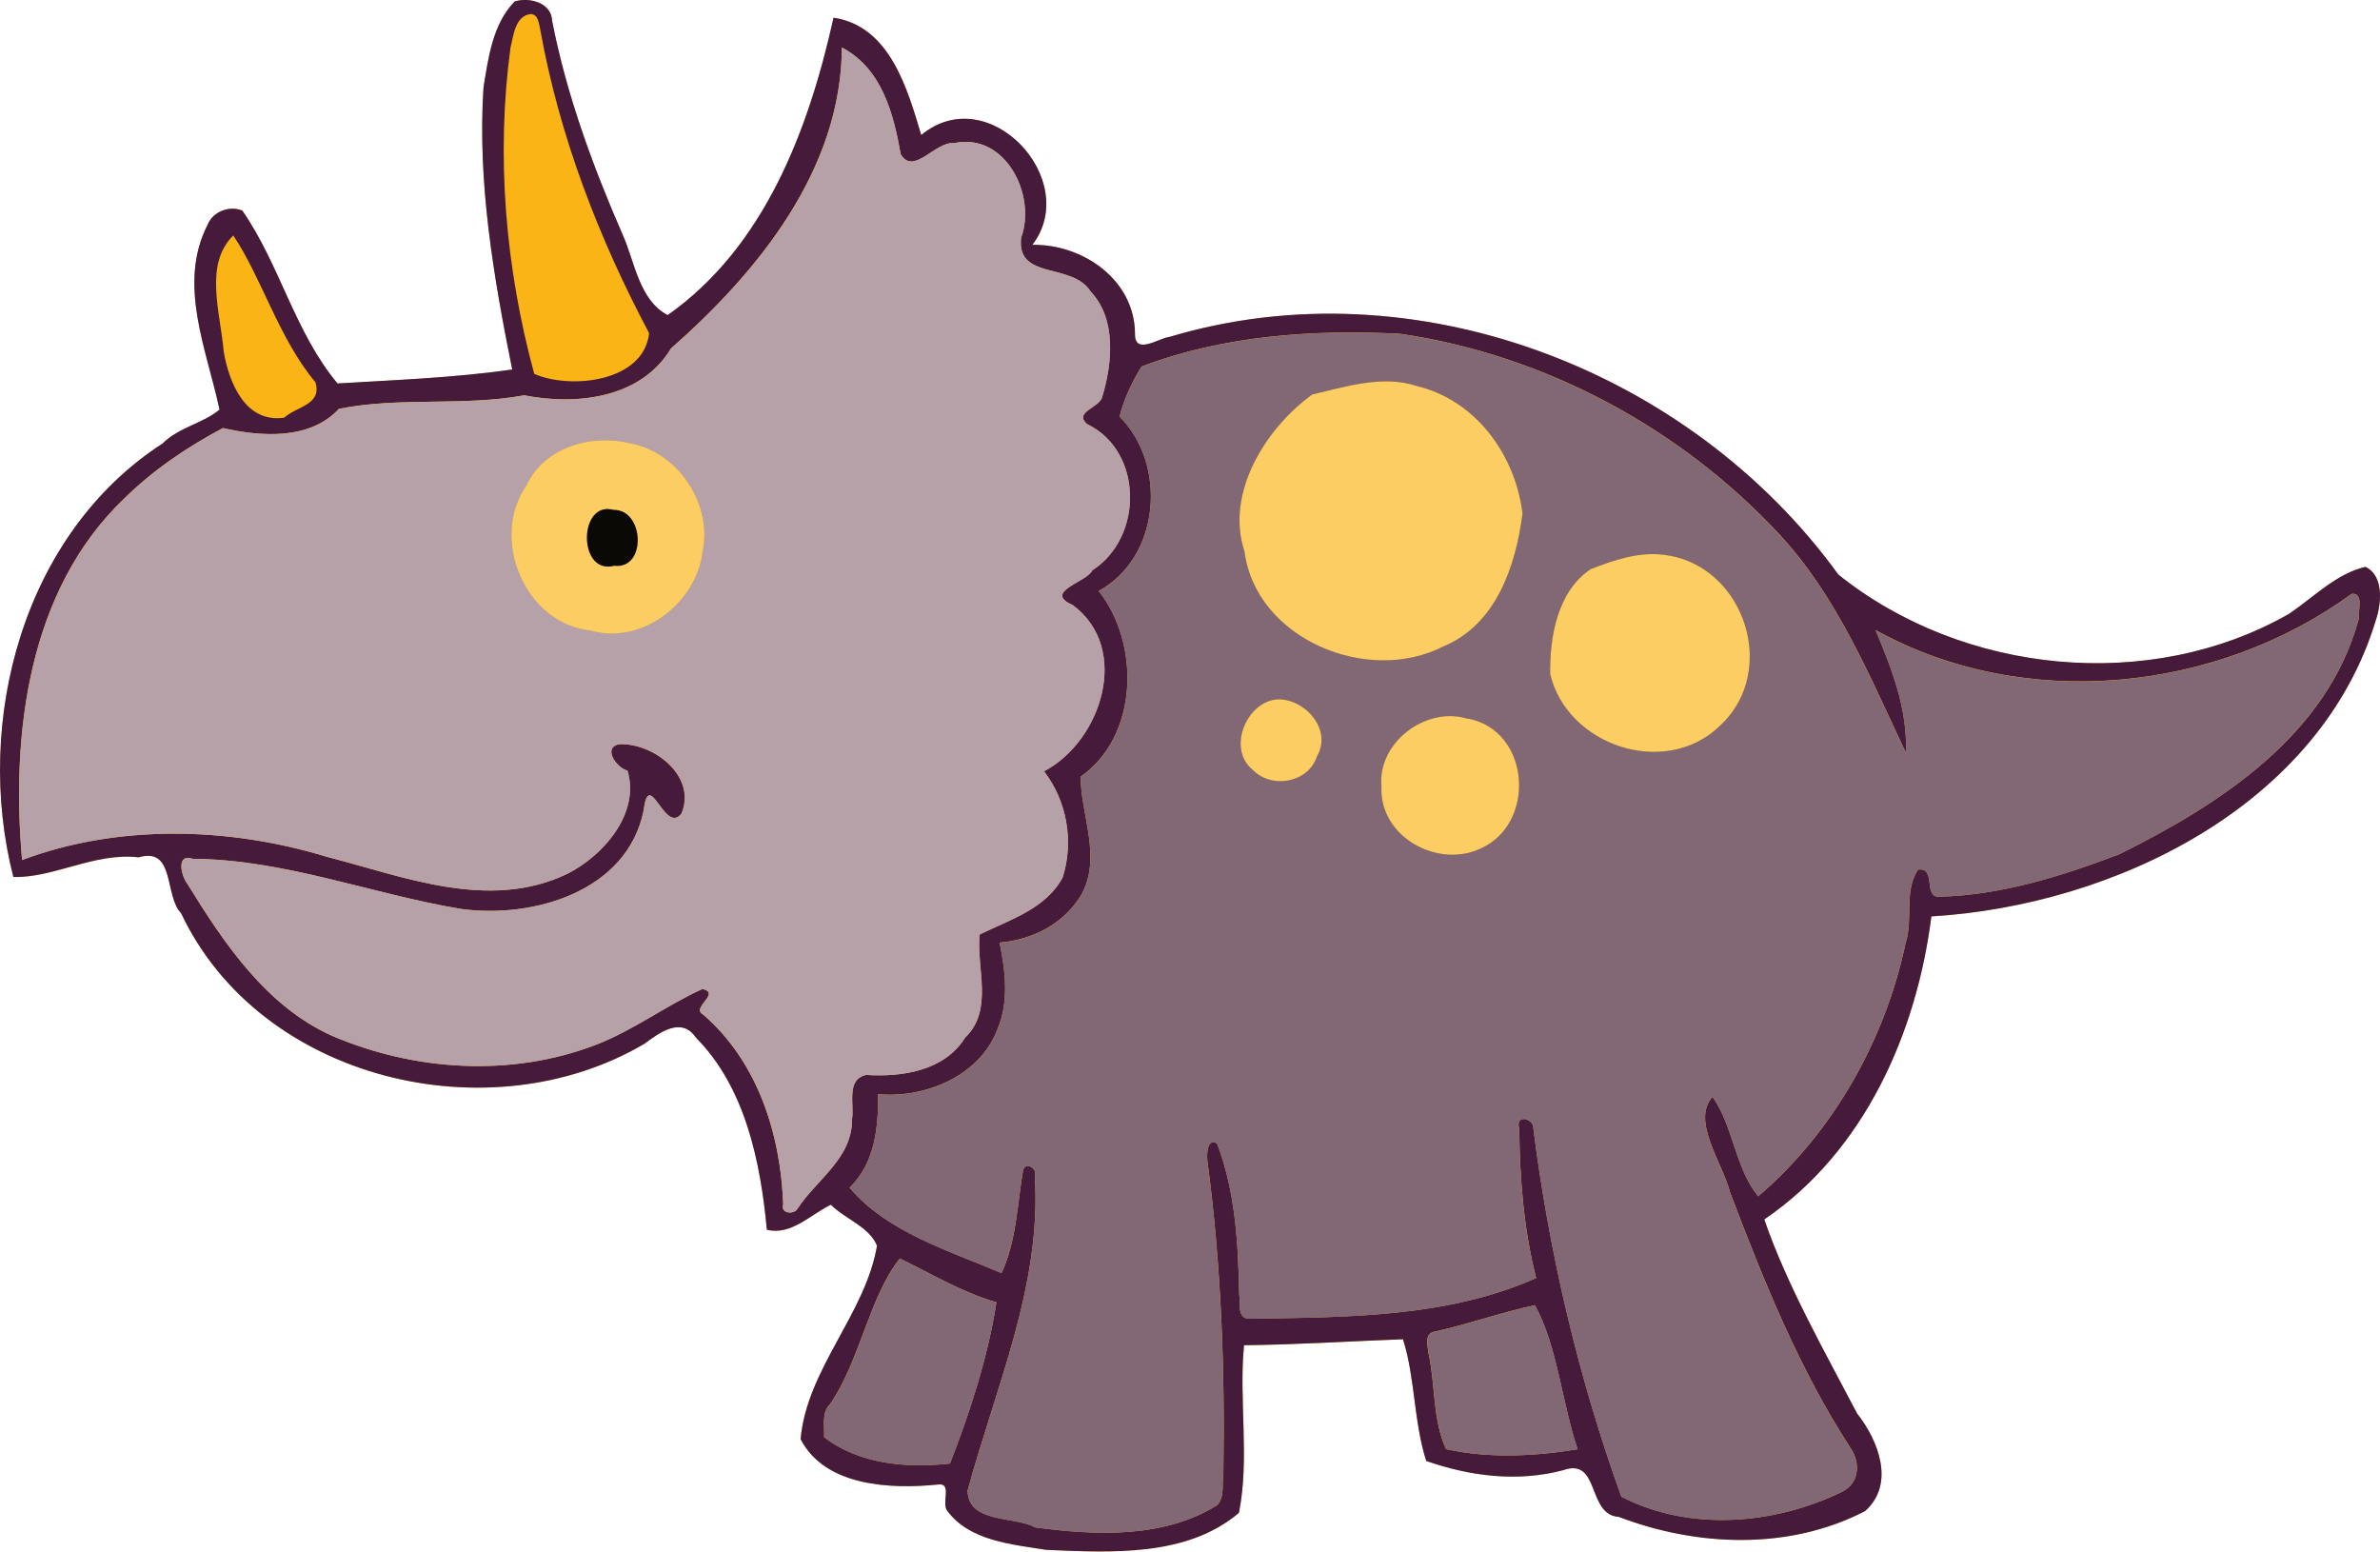
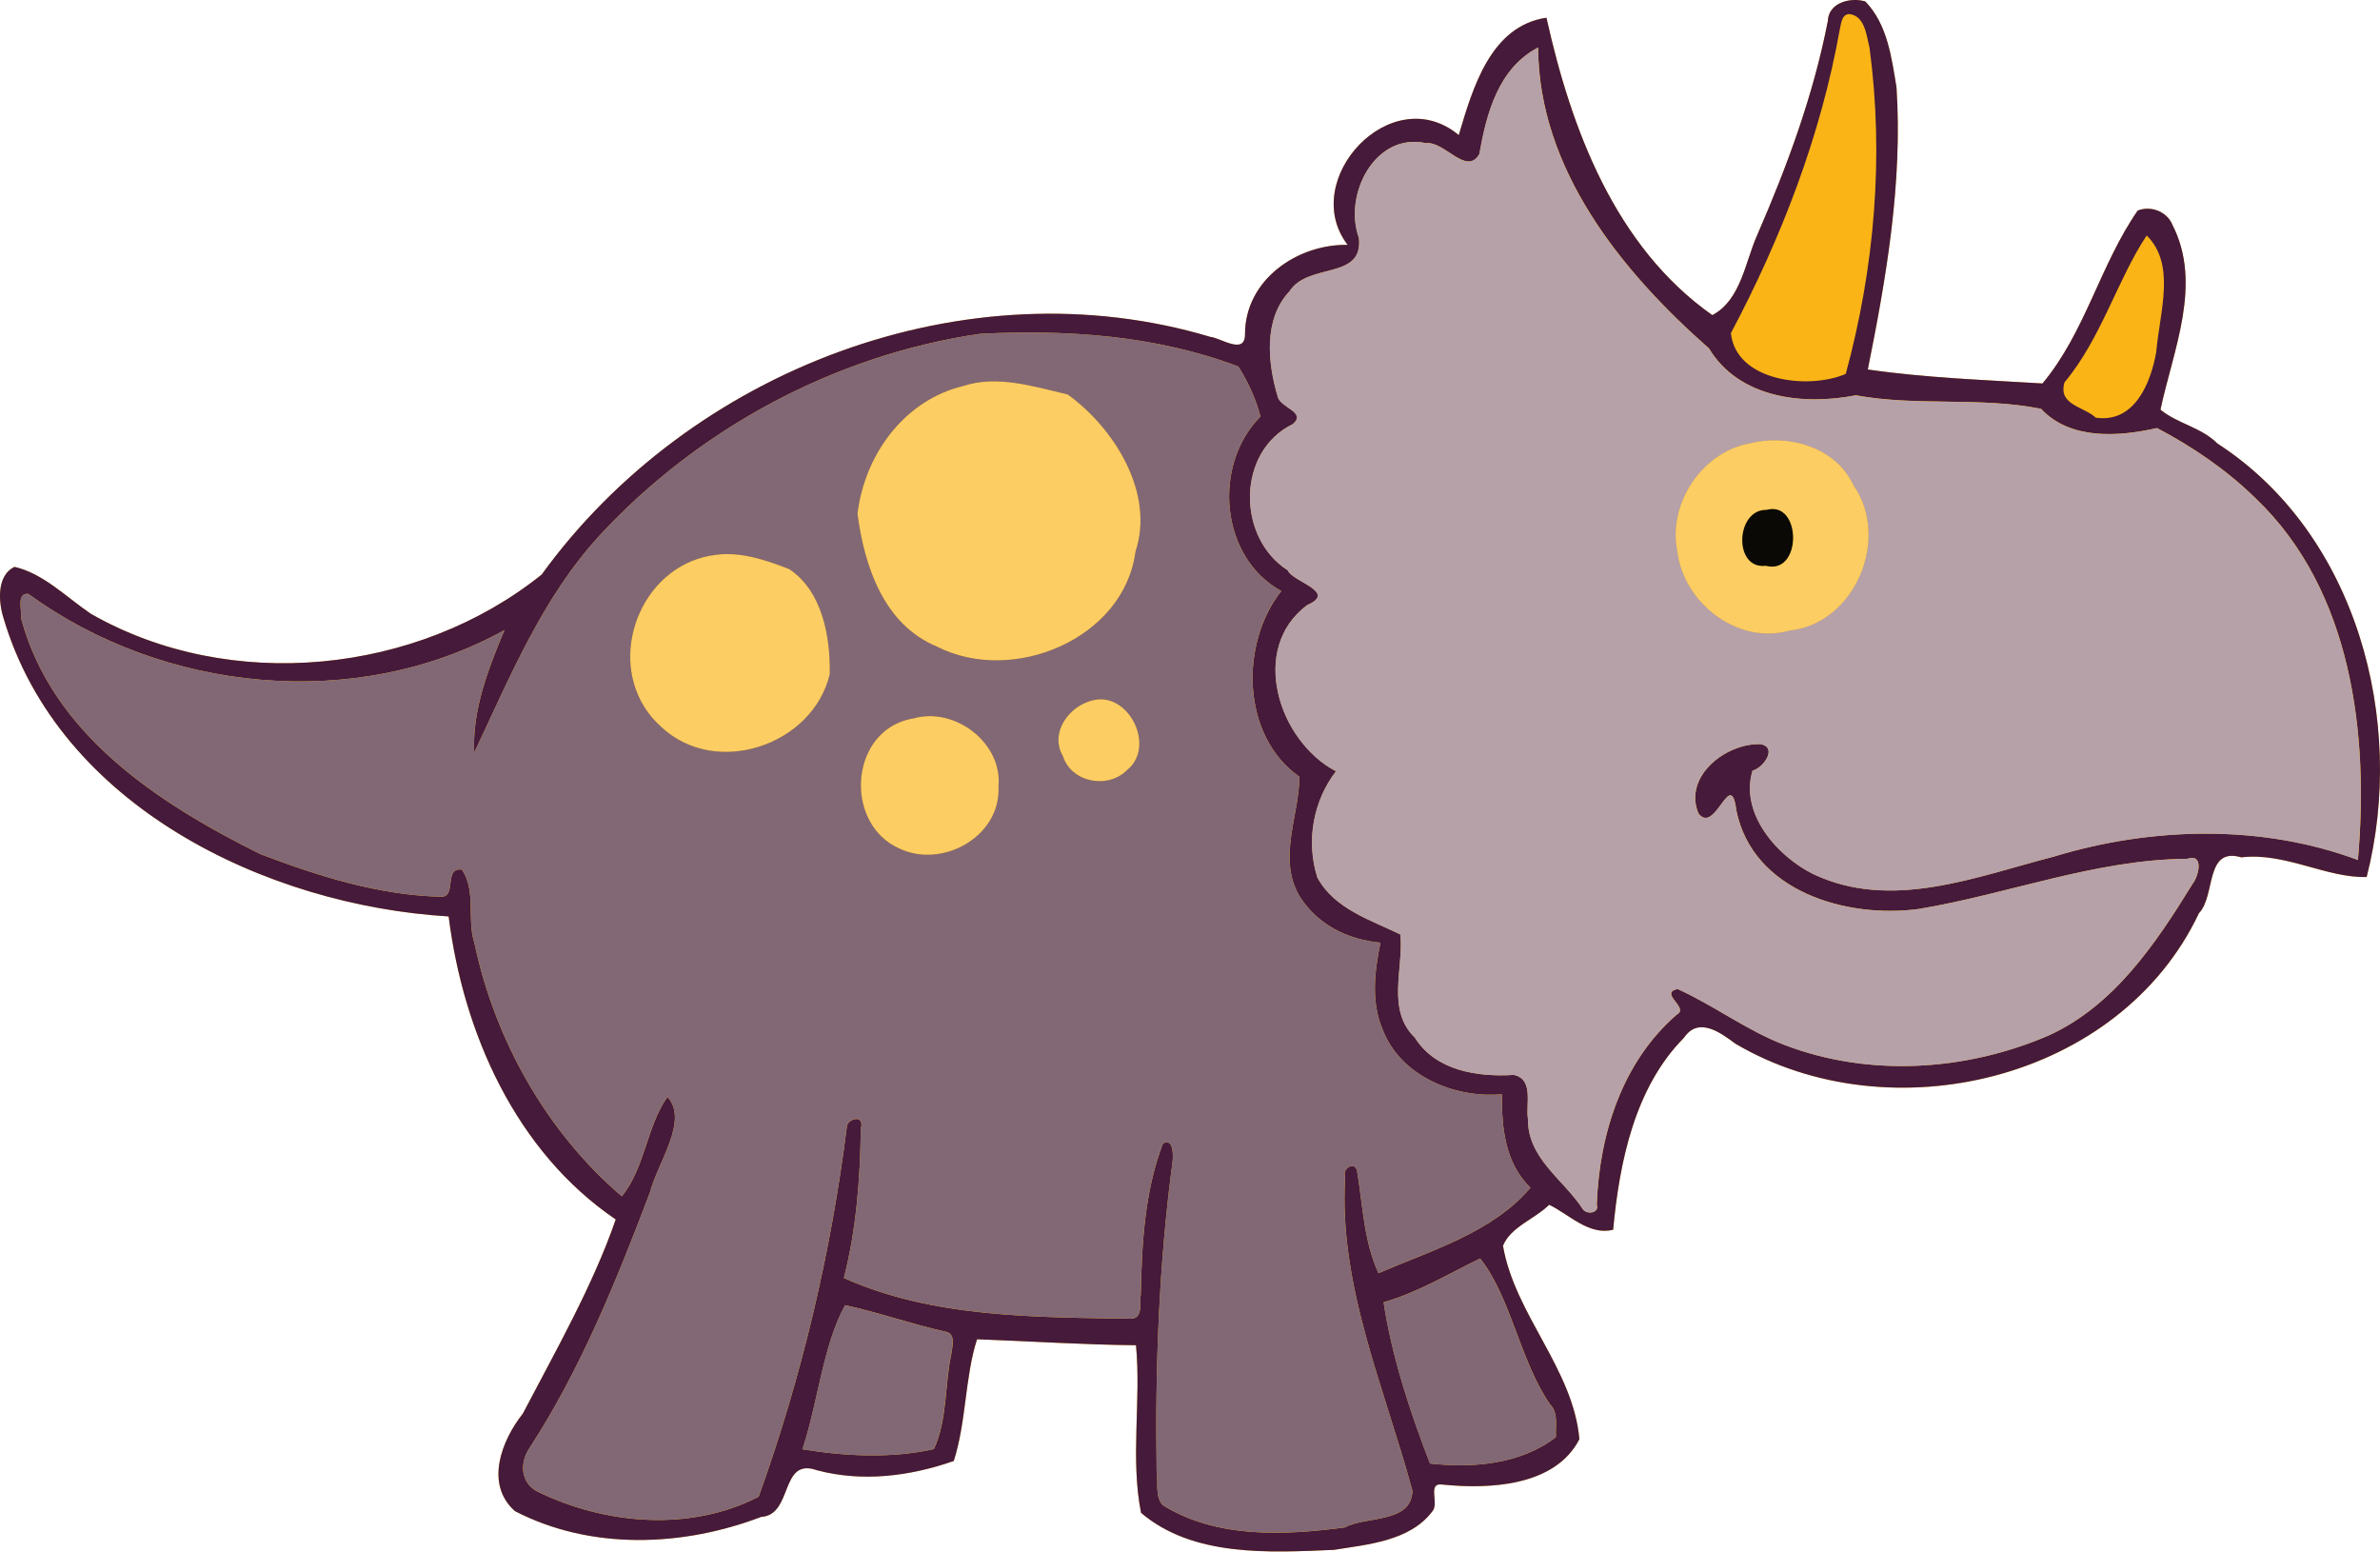
<svg xmlns="http://www.w3.org/2000/svg" version="1.1" width="140" height="91.248" viewBox="0,0,140,91.248">
-   <g transform="translate(-169.9998,-134.3755)">
+   <g transform="translate(-170,-134.3759)">
    <g data-paper-data="{&quot;isPaintingLayer&quot;:true}" fill-rule="nonzero" stroke="none" stroke-width="1" stroke-linecap="butt" stroke-linejoin="miter" stroke-miterlimit="10" stroke-dasharray="" stroke-dashoffset="0" style="mix-blend-mode: normal">
-       <path d="M200.944,134.378c0.743,0.021 1.505,0.405 1.535,1.228c0.849,4.36 2.389,8.534 4.158,12.598c0.71,1.588 0.957,3.821 2.639,4.708c5.718,-4.024 8.301,-10.943 9.757,-17.492c3.307,0.491 4.343,4.172 5.158,6.902c3.971,-3.292 9.452,2.652 6.538,6.457c2.97,-0.052 6.043,2.065 6.036,5.264c-0.005,1.242 1.442,0.201 2.034,0.15c14.398,-4.314 30.625,1.947 39.338,13.978c7.316,5.869 18.324,6.989 26.517,2.307c1.453,-0.983 2.794,-2.375 4.498,-2.761c1.046,0.504 0.943,2.053 0.644,2.999c-3.253,11.037 -15.436,16.915 -26.186,17.558c-0.864,6.848 -3.939,13.822 -9.829,17.822c1.338,3.874 3.517,7.699 5.464,11.419c1.249,1.579 2.253,4.142 0.469,5.733c-4.471,2.316 -9.868,2.104 -14.491,0.342c-1.888,-0.115 -1.085,-3.521 -3.27,-2.746c-2.679,0.713 -5.491,0.356 -8.055,-0.543c-0.739,-2.284 -0.655,-4.947 -1.37,-7.157c-3.094,0.113 -6.278,0.322 -9.35,0.351c-0.312,3.235 0.34,6.649 -0.298,9.857c-3.065,2.601 -7.511,2.34 -11.333,2.179c-2,-0.322 -4.481,-0.517 -5.797,-2.26c-0.431,-0.472 0.329,-1.71 -0.597,-1.581c-2.778,0.281 -6.631,0.102 -8.057,-2.669c0.363,-4.129 3.803,-7.339 4.494,-11.375c-0.438,-1.104 -1.874,-1.574 -2.717,-2.413c-1.179,0.566 -2.344,1.83 -3.763,1.468c-0.371,-3.979 -1.264,-8.362 -4.171,-11.296c-0.854,-1.258 -2.152,-0.292 -3.015,0.352c-9.103,5.377 -22.618,2.182 -27.27,-7.666c-1.004,-1.041 -0.337,-3.921 -2.5,-3.287c-2.557,-0.31 -5.018,1.229 -7.368,1.154c-2.347,-9.156 0.572,-20.188 8.784,-25.498c0.935,-0.945 2.373,-1.176 3.345,-1.989c-0.736,-3.492 -2.493,-7.378 -0.699,-10.879c0.315,-0.779 1.281,-1.139 2.04,-0.828c2.214,3.191 3.082,7.157 5.6,10.167c3.419,-0.208 6.886,-0.33 10.275,-0.822c-1.09,-5.415 -2.052,-11.006 -1.689,-16.582c0.289,-1.766 0.535,-3.72 1.835,-5.064c0.162,-0.049 0.339,-0.077 0.52,-0.084c0.049,-0.002 0.099,-0.002 0.148,-0zM203.374,160.698c-0.069,0.028 -0.137,0.057 -0.204,0.088c0.067,-0.031 0.135,-0.06 0.204,-0.088v-0zM241.962,220.98c0.019,-1.144 0.025,-2.288 0.019,-3.433c0.006,1.145 -0.001,2.289 -0.019,3.433z" fill="#fab415" />
-       <path d="M254.587,157.498c2.799,1.229 4.616,4.092 4.972,7.089c-0.398,3.075 -1.543,6.52 -4.661,7.81c-4.45,2.283 -11.029,-0.438 -11.693,-5.589c-1.145,-3.442 1.257,-7.264 3.988,-9.232c1.974,-0.465 4.155,-1.158 6.136,-0.501c0.439,0.104 0.858,0.247 1.258,0.422zM269.337,167.387c3.653,1.526 4.98,6.844 1.785,9.722c-3.208,3.043 -8.929,1.116 -9.932,-3.078c-0.039,-2.201 0.425,-4.869 2.375,-6.18c1.361,-0.533 2.852,-1.041 4.325,-0.844c0.515,0.061 0.998,0.192 1.447,0.379zM257.058,176.847c2.984,1.205 3.109,5.998 0.105,7.402c-2.55,1.271 -6.045,-0.656 -5.9,-3.603c-0.252,-2.568 2.552,-4.702 4.975,-4.023c0.294,0.046 0.567,0.123 0.82,0.225zM246.091,175.684c1.215,0.493 2.116,1.909 1.385,3.162c-0.501,1.563 -2.651,1.957 -3.773,0.821c-1.718,-1.378 -0.099,-4.625 2.002,-4.105c0.131,0.03 0.26,0.071 0.386,0.122zM208.118,160.769c2.25,0.972 3.716,3.608 3.216,6.031c-0.354,3.03 -3.56,5.53 -6.595,4.662c-3.86,-0.402 -5.96,-5.417 -3.764,-8.548c1.034,-2.26 3.873,-3.042 6.134,-2.454c0.35,0.065 0.688,0.17 1.009,0.309zM206.554,164.441c-0.141,-0.053 -0.297,-0.081 -0.468,-0.077c-2.072,-0.569 -2.11,3.856 0.046,3.287c1.74,0.211 1.784,-2.693 0.422,-3.209z" fill="#fccd63" />
-       <path d="M309.152,167.716c1.046,0.504 0.943,2.053 0.644,2.999c-3.253,11.036 -15.435,16.915 -26.186,17.558c-0.864,6.848 -3.939,13.822 -9.83,17.822c1.338,3.874 3.517,7.699 5.464,11.419c1.249,1.579 2.253,4.142 0.469,5.733c-4.471,2.316 -9.868,2.104 -14.491,0.342c-1.888,-0.115 -1.085,-3.521 -3.27,-2.746c-2.679,0.713 -5.491,0.356 -8.055,-0.543c-0.739,-2.284 -0.655,-4.947 -1.37,-7.158c-3.094,0.113 -6.278,0.322 -9.35,0.351c-0.312,3.235 0.34,6.648 -0.298,9.857c-3.065,2.601 -7.511,2.34 -11.333,2.179c-2,-0.322 -4.481,-0.517 -5.797,-2.26c-0.431,-0.472 0.329,-1.71 -0.597,-1.581c-2.778,0.281 -6.631,0.102 -8.057,-2.669c0.363,-4.129 3.803,-7.339 4.494,-11.375c-0.438,-1.104 -1.873,-1.575 -2.717,-2.413c-1.179,0.566 -2.344,1.83 -3.763,1.468c-0.371,-3.979 -1.264,-8.362 -4.171,-11.296c-0.854,-1.258 -2.152,-0.292 -3.016,0.351c-9.1,5.373 -22.616,2.179 -27.269,-7.669c-1.004,-1.04 -0.336,-3.92 -2.5,-3.287c-2.557,-0.31 -5.018,1.229 -7.368,1.154c-2.347,-9.156 0.572,-20.188 8.782,-25.496c0.935,-0.945 2.373,-1.176 3.345,-1.989c-0.736,-3.492 -2.493,-7.378 -0.698,-10.878c0.316,-0.779 1.282,-1.139 2.04,-0.829c2.214,3.191 3.082,7.157 5.6,10.167c3.419,-0.208 6.886,-0.33 10.275,-0.822c-1.09,-5.416 -2.051,-11.006 -1.689,-16.582c0.289,-1.766 0.535,-3.72 1.835,-5.064c0.862,-0.26 2.164,0.063 2.203,1.143c0.849,4.36 2.389,8.534 4.158,12.598c0.71,1.588 0.957,3.821 2.639,4.708c5.718,-4.024 8.301,-10.944 9.757,-17.492c3.307,0.491 4.343,4.172 5.158,6.902c3.971,-3.292 9.452,2.652 6.537,6.457c2.97,-0.052 6.043,2.065 6.037,5.264c-0.005,1.242 1.442,0.201 2.034,0.15c14.398,-4.314 30.626,1.947 39.34,13.978c7.316,5.869 18.324,6.989 26.517,2.307c1.453,-0.983 2.793,-2.375 4.498,-2.761M308.339,169.299c-7.955,5.794 -19.26,6.971 -28.01,2.133c0.939,2.253 1.896,4.657 1.78,7.208c-2.099,-4.428 -4.003,-9.104 -7.379,-12.775c-5.839,-6.307 -13.869,-10.625 -22.377,-11.86c-5.112,-0.262 -10.39,0.101 -15.196,1.925c-0.555,0.869 -1.075,1.993 -1.298,2.944c2.82,2.84 2.39,8.278 -1.229,10.26c2.453,3.101 2.346,8.533 -1.061,10.92c-0.015,2.209 1.302,4.793 -0.006,7.022c-1.064,1.684 -2.835,2.563 -4.765,2.738c0.348,1.683 0.567,3.513 -0.141,5.14c-1.06,2.728 -4.261,4.025 -7,3.776c0.008,1.983 -0.182,4.035 -1.681,5.496c2.209,2.624 5.852,3.701 8.938,5.027c0.87,-1.878 0.921,-3.983 1.256,-5.987c0.099,-0.632 0.901,-0.202 0.703,0.325c0.402,6.377 -2.327,12.434 -3.956,18.462c0.057,1.935 2.726,1.472 3.981,2.155c3.556,0.471 7.534,0.661 10.709,-1.312c0.462,-0.508 0.254,-1.29 0.356,-1.921c0.096,-6.101 -0.126,-12.219 -0.934,-18.268c-0.047,-0.364 -0.061,-1.431 0.562,-1.082c1.081,2.819 1.243,5.885 1.305,8.873c0.097,0.469 -0.163,1.366 0.537,1.436c5.703,-0.092 11.681,-0.05 16.929,-2.395c-0.73,-2.858 -0.96,-5.823 -0.994,-8.763c-0.249,-0.897 0.728,-0.611 0.811,-0.19c0.928,7.418 2.658,14.774 5.195,21.814c4.027,2.081 9.044,1.645 13.029,-0.31c0.975,-0.515 1.026,-1.676 0.484,-2.5c-3.051,-4.682 -5.134,-9.875 -7.11,-15.064c-0.465,-1.792 -2.307,-4.254 -1.038,-5.641c1.215,1.702 1.307,4.148 2.684,5.85c4.431,-3.78 7.48,-9.226 8.671,-14.898c0.464,-1.408 -0.12,-3.034 0.733,-4.318c1.11,-0.16 0.263,1.675 1.272,1.592c3.644,-0.09 7.199,-1.218 10.58,-2.501c5.941,-2.954 12.217,-7 14.068,-13.822c-0.042,-0.468 0.316,-1.542 -0.405,-1.491M219.519,137.164c-0.032,7.175 -4.911,13.184 -10.053,17.705c-1.764,2.93 -5.54,3.362 -8.631,2.754c-3.606,0.661 -7.319,0.077 -10.9,0.796c-1.72,1.851 -4.573,1.64 -6.824,1.13c-2.095,1.108 -4.093,2.459 -5.797,4.135c-5.686,5.416 -6.672,13.913 -6.018,21.272c5.623,-2.109 12.133,-1.957 17.903,-0.195c4.57,1.178 9.549,3.21 14.154,1.015c2.126,-1.063 4.314,-3.564 3.553,-6.082c-0.597,-0.124 -1.507,-1.334 -0.49,-1.549c2.013,-0.089 4.578,1.866 3.674,4.071c-0.988,1.299 -1.907,-2.772 -2.231,-0.181c-0.958,4.767 -6.488,6.384 -10.75,5.798c-5.277,-0.882 -10.368,-2.907 -15.777,-2.948c-1.01,-0.337 -0.663,1.038 -0.309,1.477c2.149,3.491 4.622,7.179 8.488,8.926c4.861,2.086 10.54,2.45 15.518,0.544c2.22,-0.85 4.131,-2.312 6.289,-3.291c1.123,0.253 -0.71,1.102 0.038,1.502c3.216,2.779 4.562,7.038 4.712,11.174c-0.18,0.533 0.628,0.611 0.833,0.259c1.131,-1.739 3.239,-2.965 3.215,-5.283c0.143,-0.867 -0.364,-2.338 0.831,-2.597c2.126,0.134 4.604,-0.237 5.828,-2.201c1.687,-1.622 0.641,-4.09 0.848,-6.058c1.751,-0.861 3.871,-1.491 4.88,-3.347c0.682,-2.135 0.247,-4.513 -1.093,-6.252c3.378,-1.772 5.134,-7.219 1.69,-9.777c-1.795,-0.783 0.851,-1.346 1.153,-2.047c3.007,-1.925 3.001,-7.002 -0.309,-8.596c-0.826,-0.714 0.748,-0.958 0.893,-1.612c0.592,-1.98 0.845,-4.563 -0.686,-6.188c-1.097,-1.73 -4.364,-0.646 -4.09,-3.149c0.925,-2.521 -0.934,-6.225 -3.942,-5.576c-1.107,-0.121 -2.384,1.944 -3.14,0.648c-0.426,-2.403 -1.113,-5.041 -3.46,-6.273M201.222,135.2c-0.93,0.112 -1.008,1.255 -1.192,1.969c-0.864,6.405 -0.297,12.972 1.396,19.196c2.133,0.934 6.45,0.479 6.757,-2.395c-2.964,-5.586 -5.282,-11.59 -6.402,-17.844c-0.087,-0.336 -0.092,-0.897 -0.559,-0.925M183.722,148.225c-1.727,1.713 -0.77,4.457 -0.56,6.847c0.319,1.828 1.278,4.2 3.556,3.869c0.708,-0.663 2.246,-0.741 1.836,-2.087c-2.14,-2.539 -3.153,-6.136 -4.832,-8.629M260.284,211.139c-1.977,0.425 -3.896,1.111 -5.871,1.551c-0.666,0.101 -0.43,0.85 -0.38,1.296c0.406,1.859 0.224,3.863 1.029,5.618c2.511,0.558 5.205,0.424 7.736,0.008c-0.904,-2.677 -1.211,-6.145 -2.513,-8.473M222.932,208.392c-1.81,2.265 -2.348,6.036 -4.115,8.581c-0.506,0.494 -0.301,1.29 -0.345,1.923c2.09,1.618 4.919,1.832 7.409,1.555c1.165,-2.995 2.251,-6.319 2.73,-9.486c-1.954,-0.549 -3.813,-1.667 -5.679,-2.574z" fill="#451a3b" />
-       <path d="M308.561,169.333c0.415,0.178 0.146,1.052 0.182,1.461c-1.851,6.822 -8.128,10.868 -14.068,13.822c-3.381,1.283 -6.936,2.41 -10.58,2.501c-1.009,0.084 -0.162,-1.752 -1.272,-1.592c-0.853,1.284 -0.269,2.91 -0.733,4.318c-1.19,5.672 -4.24,11.117 -8.67,14.898c-1.377,-1.702 -1.469,-4.149 -2.684,-5.85c-1.268,1.387 0.573,3.849 1.038,5.641c1.976,5.189 4.059,10.382 7.11,15.064c0.542,0.823 0.492,1.985 -0.484,2.5c-3.985,1.954 -9.002,2.391 -13.029,0.31c-2.536,-7.04 -4.267,-14.396 -5.195,-21.814c-0.083,-0.421 -1.059,-0.707 -0.811,0.19c0.034,2.939 0.264,5.904 0.994,8.763c-5.248,2.345 -11.226,2.303 -16.929,2.395c-0.7,-0.071 -0.44,-0.967 -0.537,-1.436c-0.062,-2.988 -0.224,-6.054 -1.305,-8.873c-0.623,-0.349 -0.608,0.719 -0.561,1.082c0.808,6.049 1.03,12.167 0.934,18.268c-0.102,0.631 0.106,1.412 -0.356,1.921c-3.176,1.973 -7.153,1.783 -10.709,1.312c-1.254,-0.683 -3.924,-0.221 -3.981,-2.156c1.63,-6.027 4.358,-12.083 3.956,-18.46c0.198,-0.526 -0.605,-0.957 -0.703,-0.325c-0.336,2.004 -0.386,4.109 -1.256,5.987c-3.086,-1.326 -6.729,-2.403 -8.938,-5.027c1.499,-1.461 1.689,-3.513 1.681,-5.496c2.739,0.249 5.94,-1.047 7,-3.776c0.708,-1.627 0.49,-3.457 0.141,-5.14c1.93,-0.175 3.701,-1.054 4.765,-2.738c1.308,-2.229 -0.009,-4.813 0.006,-7.022c3.407,-2.387 3.514,-7.819 1.061,-10.92c3.619,-1.982 4.049,-7.421 1.229,-10.26c0.223,-0.951 0.743,-2.075 1.298,-2.944c4.806,-1.825 10.084,-2.187 15.196,-1.925c8.509,1.236 16.538,5.554 22.377,11.861c3.377,3.671 5.28,8.347 7.379,12.775c0.116,-2.551 -0.842,-4.955 -1.78,-7.208c8.749,4.838 20.054,3.662 28.01,-2.133c0.09,-0.006 0.164,0.005 0.223,0.03zM254.587,157.498c-0.4,-0.176 -0.82,-0.318 -1.258,-0.422c-1.98,-0.657 -4.162,0.036 -6.136,0.501c-2.731,1.968 -5.133,5.79 -3.988,9.232c0.665,5.15 7.244,7.872 11.693,5.589c3.118,-1.29 4.263,-4.735 4.661,-7.81c-0.356,-2.997 -2.173,-5.86 -4.972,-7.089zM269.337,167.387c-0.449,-0.187 -0.932,-0.317 -1.447,-0.379c-1.473,-0.197 -2.963,0.311 -4.325,0.844c-1.95,1.31 -2.415,3.979 -2.375,6.18c1.003,4.193 6.725,6.121 9.932,3.078c3.195,-2.878 1.868,-8.196 -1.785,-9.722zM257.058,176.847c-0.253,-0.102 -0.526,-0.178 -0.82,-0.225c-2.422,-0.679 -5.227,1.455 -4.975,4.023c-0.146,2.947 3.35,4.874 5.9,3.603c3.004,-1.403 2.879,-6.197 -0.105,-7.402zM246.091,175.684c-0.126,-0.051 -0.255,-0.092 -0.386,-0.122c-2.1,-0.521 -3.719,2.726 -2.002,4.105c1.121,1.136 3.272,0.742 3.773,-0.821c0.731,-1.253 -0.17,-2.669 -1.385,-3.162zM260.293,211.142c1.302,2.328 1.61,5.795 2.513,8.473c-2.531,0.416 -5.225,0.551 -7.736,-0.008c-0.805,-1.755 -0.623,-3.759 -1.029,-5.618c-0.049,-0.447 -0.285,-1.195 0.381,-1.296c1.975,-0.44 3.894,-1.126 5.871,-1.551zM222.937,208.396c1.865,0.907 3.726,2.024 5.679,2.574c-0.48,3.167 -1.565,6.491 -2.73,9.486c-2.49,0.277 -5.319,0.062 -7.409,-1.556c0.043,-0.633 -0.162,-1.429 0.345,-1.923c1.767,-2.545 2.305,-6.316 4.115,-8.581z" fill="#826875" />
-       <path d="M219.526,137.169c2.347,1.232 3.034,3.87 3.46,6.273c0.756,1.296 2.033,-0.769 3.14,-0.648c3.008,-0.649 4.868,3.055 3.942,5.576c-0.274,2.503 2.993,1.419 4.09,3.149c1.531,1.625 1.278,4.207 0.686,6.188c-0.145,0.654 -1.719,0.897 -0.893,1.612c3.31,1.594 3.316,6.671 0.309,8.596c-0.301,0.701 -2.948,1.264 -1.153,2.047c3.444,2.558 1.689,8.005 -1.69,9.777c1.34,1.74 1.775,4.117 1.093,6.252c-1.009,1.856 -3.129,2.486 -4.88,3.347c-0.207,1.969 0.839,4.436 -0.848,6.058c-1.223,1.964 -3.702,2.335 -5.828,2.201c-1.195,0.26 -0.688,1.73 -0.831,2.597c0.024,2.318 -2.084,3.545 -3.215,5.283c-0.205,0.353 -1.012,0.274 -0.833,-0.259c-0.15,-4.136 -1.496,-8.396 -4.712,-11.174c-0.748,-0.4 1.085,-1.248 -0.038,-1.502c-2.158,0.98 -4.068,2.441 -6.289,3.291c-4.979,1.905 -10.657,1.542 -15.518,-0.544c-3.866,-1.747 -6.339,-5.435 -8.488,-8.926c-0.354,-0.439 -0.701,-1.814 0.309,-1.477c5.408,0.041 10.5,2.066 15.777,2.948c4.261,0.586 9.792,-1.032 10.75,-5.798c0.325,-2.591 1.243,1.48 2.231,0.181c0.904,-2.205 -1.661,-4.16 -3.674,-4.071c-1.016,0.214 -0.107,1.425 0.49,1.549c0.761,2.518 -1.427,5.019 -3.553,6.082c-4.605,2.195 -9.584,0.163 -14.154,-1.015c-5.771,-1.76 -12.281,-1.912 -17.903,0.197c-0.654,-7.359 0.332,-15.855 6.018,-21.27c1.704,-1.676 3.702,-3.026 5.797,-4.135c2.252,0.509 5.104,0.72 6.824,-1.13c3.581,-0.719 7.294,-0.135 10.9,-0.796c3.091,0.608 6.866,0.176 8.631,-2.754c5.141,-4.521 10.021,-10.53 10.053,-17.705M207.109,160.461c-2.261,-0.588 -5.1,0.193 -6.134,2.454c-2.196,3.13 -0.096,8.146 3.764,8.548c3.034,0.868 6.241,-1.632 6.595,-4.662c0.572,-2.768 -1.425,-5.817 -4.225,-6.34z" fill="#b6a1a9" />
-       <path d="M206.087,164.364c1.822,-0.041 1.966,3.52 0.046,3.286c-2.156,0.569 -2.118,-3.856 -0.046,-3.286z" fill="#0b0906" />
+       <path d="M279.056,134.379c0.05,-0.001 0.099,-0.001 0.148,0c0.181,0.007 0.358,0.035 0.52,0.084c1.3,1.343 1.546,3.297 1.835,5.064c0.363,5.576 -0.598,11.166 -1.689,16.582c3.388,0.492 6.856,0.613 10.275,0.822c2.518,-3.011 3.386,-6.976 5.6,-10.167c0.758,-0.31 1.724,0.05 2.04,0.828c1.795,3.5 0.038,7.387 -0.699,10.879c0.972,0.813 2.41,1.043 3.345,1.989c8.212,5.309 11.132,16.342 8.784,25.498c-2.35,0.076 -4.81,-1.464 -7.368,-1.154c-2.163,-0.634 -1.496,2.246 -2.5,3.287c-4.652,9.848 -18.167,13.043 -27.27,7.666c-0.864,-0.643 -2.161,-1.61 -3.015,-0.352c-2.907,2.934 -3.8,7.317 -4.171,11.296c-1.419,0.362 -2.584,-0.902 -3.763,-1.468c-0.844,0.839 -2.279,1.309 -2.717,2.413c0.691,4.036 4.131,7.246 4.494,11.375c-1.426,2.771 -5.279,2.95 -8.057,2.669c-0.926,-0.13 -0.166,1.109 -0.597,1.581c-1.316,1.743 -3.797,1.939 -5.797,2.26c-3.823,0.161 -8.268,0.422 -11.333,-2.179c-0.638,-3.209 0.013,-6.622 -0.298,-9.857c-3.072,-0.029 -6.256,-0.238 -9.35,-0.351c-0.715,2.211 -0.631,4.874 -1.37,7.157c-2.564,0.899 -5.377,1.256 -8.055,0.543c-2.186,-0.774 -1.382,2.631 -3.27,2.746c-4.623,1.762 -10.02,1.974 -14.491,-0.342c-1.784,-1.591 -0.781,-4.154 0.469,-5.733c1.947,-3.721 4.126,-7.545 5.464,-11.419c-5.891,-4 -8.966,-10.973 -9.829,-17.822c-10.75,-0.642 -22.933,-6.521 -26.186,-17.558c-0.299,-0.946 -0.402,-2.495 0.644,-2.999c1.704,0.386 3.045,1.778 4.498,2.761c8.193,4.682 19.201,3.562 26.517,-2.307c8.713,-12.032 24.941,-18.292 39.338,-13.978c0.592,0.051 2.039,1.092 2.034,-0.15c-0.007,-3.199 3.066,-5.316 6.036,-5.264c-2.914,-3.805 2.567,-9.749 6.538,-6.457c0.815,-2.729 1.851,-6.411 5.158,-6.902c1.456,6.549 4.039,13.468 9.757,17.492c1.682,-0.887 1.929,-3.12 2.639,-4.708c1.769,-4.064 3.309,-8.238 4.158,-12.598c0.03,-0.823 0.792,-1.206 1.535,-1.228zM276.626,160.699v0c0.069,0.028 0.137,0.057 0.204,0.088c-0.067,-0.031 -0.135,-0.06 -0.204,-0.088zM238.019,217.547c-0.006,1.145 0,2.289 0.019,3.433c-0.018,-1.144 -0.025,-2.288 -0.019,-3.433z" data-paper-data="{&quot;index&quot;:null}" fill="#fab415" />
+       <path d="M225.413,157.499c0.4,-0.176 0.82,-0.318 1.258,-0.422c1.98,-0.657 4.162,0.036 6.136,0.501c2.731,1.968 5.133,5.79 3.988,9.232c-0.665,5.15 -7.244,7.872 -11.693,5.589c-3.118,-1.29 -4.263,-4.735 -4.661,-7.81c0.356,-2.997 2.173,-5.86 4.972,-7.089zM210.662,167.388c0.449,-0.187 0.932,-0.317 1.447,-0.379c1.473,-0.197 2.963,0.311 4.325,0.844c1.95,1.31 2.415,3.979 2.375,6.18c-1.003,4.193 -6.725,6.121 -9.932,3.078c-3.195,-2.878 -1.868,-8.196 1.785,-9.722zM222.941,176.848c0.253,-0.102 0.526,-0.178 0.82,-0.225c2.422,-0.679 5.227,1.455 4.975,4.023c0.146,2.947 -3.35,4.874 -5.9,3.603c-3.004,-1.403 -2.879,-6.197 0.105,-7.402zM233.909,175.684c0.126,-0.051 0.255,-0.092 0.386,-0.122c2.1,-0.52 3.719,2.726 2.002,4.105c-1.121,1.136 -3.272,0.742 -3.773,-0.821c-0.731,-1.253 0.17,-2.669 1.385,-3.162zM271.882,160.77c0.321,-0.139 0.659,-0.244 1.009,-0.309c2.261,-0.588 5.1,0.193 6.134,2.454c2.196,3.13 0.096,8.146 -3.764,8.548c-3.034,0.868 -6.241,-1.632 -6.595,-4.662c-0.5,-2.422 0.965,-5.059 3.216,-6.031zM273.446,164.442c-1.363,0.516 -1.318,3.42 0.422,3.209c2.156,0.569 2.119,-3.856 0.046,-3.287c-0.171,-0.004 -0.327,0.024 -0.468,0.077z" data-paper-data="{&quot;index&quot;:null}" fill="#fccd63" />
+       <path d="M170.847,167.715c1.704,0.386 3.045,1.778 4.498,2.761c8.192,4.682 19.201,3.562 26.517,-2.307c8.714,-12.031 24.942,-18.293 39.34,-13.978c0.592,0.051 2.039,1.092 2.034,-0.15c-0.007,-3.199 3.067,-5.316 6.037,-5.264c-2.914,-3.805 2.567,-9.749 6.537,-6.457c0.815,-2.729 1.851,-6.411 5.158,-6.902c1.456,6.549 4.039,13.468 9.757,17.492c1.682,-0.887 1.929,-3.12 2.639,-4.708c1.769,-4.064 3.309,-8.238 4.158,-12.598c0.039,-1.08 1.341,-1.404 2.203,-1.143c1.3,1.343 1.546,3.297 1.835,5.064c0.363,5.575 -0.598,11.166 -1.689,16.582c3.388,0.492 6.855,0.613 10.275,0.822c2.518,-3.011 3.387,-6.976 5.6,-10.167c0.758,-0.31 1.724,0.05 2.04,0.829c1.795,3.5 0.038,7.386 -0.698,10.878c0.972,0.813 2.41,1.043 3.345,1.989c8.211,5.308 11.129,16.34 8.782,25.496c-2.35,0.075 -4.81,-1.464 -7.368,-1.154c-2.163,-0.634 -1.496,2.247 -2.5,3.287c-4.653,9.849 -18.169,13.042 -27.269,7.669c-0.863,-0.643 -2.161,-1.609 -3.016,-0.351c-2.907,2.934 -3.8,7.317 -4.171,11.296c-1.419,0.362 -2.584,-0.902 -3.763,-1.468c-0.844,0.839 -2.279,1.309 -2.717,2.413c0.691,4.036 4.131,7.246 4.494,11.375c-1.426,2.771 -5.279,2.95 -8.057,2.669c-0.926,-0.13 -0.166,1.109 -0.597,1.581c-1.316,1.743 -3.797,1.939 -5.797,2.26c-3.823,0.161 -8.268,0.422 -11.333,-2.179c-0.638,-3.209 0.013,-6.622 -0.298,-9.857c-3.072,-0.029 -6.256,-0.238 -9.35,-0.351c-0.715,2.211 -0.631,4.874 -1.37,7.158c-2.564,0.899 -5.377,1.256 -8.055,0.543c-2.186,-0.774 -1.382,2.631 -3.27,2.746c-4.623,1.762 -10.02,1.974 -14.491,-0.342c-1.784,-1.591 -0.78,-4.155 0.469,-5.733c1.947,-3.721 4.126,-7.545 5.464,-11.419c-5.891,-4 -8.966,-10.973 -9.83,-17.822c-10.75,-0.643 -22.932,-6.522 -26.186,-17.558c-0.299,-0.946 -0.402,-2.495 0.644,-2.999M171.66,169.301c-0.721,-0.051 -0.363,1.023 -0.405,1.491c1.851,6.822 8.128,10.869 14.068,13.822c3.381,1.283 6.936,2.41 10.58,2.501c1.009,0.084 0.162,-1.752 1.272,-1.592c0.853,1.284 0.269,2.91 0.733,4.318c1.19,5.672 4.24,11.117 8.671,14.898c1.377,-1.702 1.469,-4.149 2.684,-5.85c1.269,1.387 -0.574,3.849 -1.038,5.641c-1.976,5.189 -4.059,10.382 -7.11,15.064c-0.542,0.823 -0.492,1.985 0.484,2.5c3.985,1.954 9.002,2.391 13.029,0.31c2.536,-7.04 4.267,-14.396 5.195,-21.814c0.083,-0.421 1.059,-0.707 0.811,0.19c-0.034,2.94 -0.264,5.905 -0.994,8.763c5.248,2.345 11.226,2.303 16.929,2.395c0.7,-0.071 0.44,-0.967 0.537,-1.436c0.062,-2.988 0.224,-6.054 1.305,-8.873c0.623,-0.349 0.608,0.718 0.562,1.082c-0.808,6.049 -1.031,12.167 -0.934,18.268c0.102,0.631 -0.106,1.412 0.356,1.921c3.176,1.973 7.153,1.783 10.709,1.312c1.254,-0.683 3.924,-0.221 3.981,-2.155c-1.63,-6.028 -4.358,-12.085 -3.956,-18.462c-0.198,-0.526 0.605,-0.957 0.703,-0.325c0.336,2.004 0.386,4.109 1.256,5.987c3.086,-1.326 6.729,-2.403 8.938,-5.027c-1.499,-1.461 -1.689,-3.513 -1.681,-5.496c-2.739,0.249 -5.939,-1.047 -7,-3.776c-0.708,-1.627 -0.49,-3.457 -0.141,-5.14c-1.93,-0.175 -3.701,-1.054 -4.765,-2.738c-1.308,-2.229 0.009,-4.813 -0.006,-7.022c-3.407,-2.387 -3.514,-7.819 -1.061,-10.92c-3.619,-1.982 -4.049,-7.421 -1.229,-10.26c-0.223,-0.951 -0.743,-2.075 -1.298,-2.944c-4.806,-1.825 -10.084,-2.187 -15.196,-1.925c-8.509,1.236 -16.538,5.554 -22.377,11.86c-3.377,3.671 -5.28,8.347 -7.379,12.775c-0.115,-2.551 0.842,-4.955 1.78,-7.208c-8.749,4.838 -20.054,3.661 -28.01,-2.133M260.481,137.167c-2.347,1.232 -3.034,3.87 -3.46,6.273c-0.756,1.296 -2.033,-0.769 -3.14,-0.648c-3.008,-0.649 -4.868,3.055 -3.942,5.576c0.274,2.503 -2.993,1.419 -4.09,3.149c-1.531,1.625 -1.278,4.207 -0.686,6.188c0.145,0.654 1.719,0.897 0.893,1.612c-3.31,1.594 -3.316,6.671 -0.309,8.596c0.301,0.701 2.948,1.264 1.153,2.047c-3.444,2.558 -1.689,8.005 1.69,9.777c-1.34,1.74 -1.775,4.117 -1.093,6.252c1.009,1.856 3.129,2.486 4.88,3.347c0.207,1.969 -0.839,4.436 0.848,6.058c1.223,1.964 3.702,2.335 5.828,2.201c1.195,0.26 0.688,1.73 0.831,2.597c-0.024,2.318 2.084,3.545 3.215,5.283c0.205,0.353 1.012,0.274 0.833,-0.259c0.149,-4.136 1.496,-8.396 4.712,-11.174c0.748,-0.4 -1.085,-1.248 0.038,-1.502c2.158,0.98 4.068,2.441 6.289,3.291c4.979,1.905 10.657,1.542 15.518,-0.544c3.866,-1.747 6.339,-5.435 8.488,-8.926c0.354,-0.439 0.701,-1.814 -0.309,-1.477c-5.408,0.041 -10.5,2.066 -15.777,2.948c-4.261,0.586 -9.792,-1.032 -10.75,-5.798c-0.325,-2.591 -1.243,1.48 -2.231,0.181c-0.904,-2.205 1.661,-4.16 3.674,-4.071c1.016,0.214 0.107,1.425 -0.49,1.549c-0.761,2.518 1.427,5.019 3.553,6.082c4.605,2.195 9.584,0.163 14.154,-1.015c5.77,-1.762 12.281,-1.914 17.903,0.195c0.654,-7.359 -0.333,-15.855 -6.018,-21.272c-1.704,-1.676 -3.702,-3.027 -5.797,-4.135c-2.252,0.509 -5.104,0.72 -6.824,-1.13c-3.581,-0.719 -7.294,-0.135 -10.9,-0.796c-3.091,0.608 -6.867,0.176 -8.631,-2.754c-5.141,-4.521 -10.021,-10.531 -10.053,-17.705M278.778,135.201c-0.467,0.028 -0.472,0.589 -0.559,0.925c-1.12,6.254 -3.438,12.258 -6.402,17.844c0.307,2.874 4.624,3.329 6.757,2.395c1.693,-6.224 2.26,-12.791 1.396,-19.196c-0.184,-0.713 -0.262,-1.857 -1.192,-1.969M296.278,148.226c-1.679,2.493 -2.692,6.091 -4.832,8.629c-0.411,1.345 1.127,1.423 1.836,2.087c2.278,0.332 3.237,-2.04 3.556,-3.869c0.21,-2.39 1.167,-5.134 -0.56,-6.847M219.715,211.14c-1.302,2.328 -1.61,5.796 -2.513,8.473c2.531,0.416 5.225,0.551 7.736,-0.008c0.805,-1.755 0.623,-3.759 1.029,-5.618c0.049,-0.447 0.285,-1.195 -0.38,-1.296c-1.975,-0.44 -3.894,-1.126 -5.871,-1.551M257.068,208.392c-1.865,0.907 -3.725,2.024 -5.679,2.574c0.479,3.167 1.565,6.491 2.73,9.486c2.49,0.277 5.319,0.062 7.409,-1.555c-0.043,-0.633 0.162,-1.429 -0.345,-1.923c-1.767,-2.545 -2.305,-6.316 -4.115,-8.581z" data-paper-data="{&quot;index&quot;:null}" fill="#451a3b" />
+       <path d="M171.438,169.333c0.059,-0.025 0.133,-0.036 0.223,-0.03c7.955,5.794 19.26,6.971 28.01,2.133c-0.939,2.253 -1.896,4.657 -1.78,7.208c2.099,-4.428 4.003,-9.104 7.379,-12.775c5.839,-6.307 13.868,-10.625 22.377,-11.861c5.112,-0.262 10.39,0.101 15.196,1.925c0.555,0.869 1.075,1.993 1.298,2.944c-2.82,2.84 -2.39,8.279 1.229,10.26c-2.453,3.101 -2.346,8.533 1.061,10.92c0.015,2.209 -1.302,4.793 0.006,7.022c1.064,1.684 2.835,2.563 4.765,2.738c-0.348,1.683 -0.567,3.513 0.141,5.14c1.06,2.728 4.261,4.025 7,3.776c-0.008,1.983 0.182,4.035 1.681,5.496c-2.209,2.624 -5.853,3.701 -8.938,5.027c-0.87,-1.878 -0.92,-3.982 -1.256,-5.987c-0.099,-0.632 -0.901,-0.202 -0.703,0.325c-0.402,6.377 2.327,12.433 3.956,18.46c-0.057,1.935 -2.726,1.472 -3.981,2.156c-3.556,0.471 -7.533,0.661 -10.709,-1.312c-0.462,-0.508 -0.254,-1.29 -0.356,-1.921c-0.096,-6.101 0.126,-12.219 0.934,-18.268c0.047,-0.364 0.062,-1.431 -0.561,-1.082c-1.081,2.819 -1.244,5.885 -1.305,8.873c-0.097,0.469 0.163,1.366 -0.537,1.436c-5.703,-0.092 -11.681,-0.05 -16.929,-2.395c0.73,-2.858 0.96,-5.823 0.994,-8.763c0.249,-0.897 -0.728,-0.611 -0.811,-0.19c-0.928,7.418 -2.659,14.774 -5.195,21.814c-4.027,2.081 -9.044,1.645 -13.029,-0.31c-0.975,-0.515 -1.026,-1.676 -0.484,-2.5c3.051,-4.682 5.134,-9.875 7.11,-15.064c0.465,-1.792 2.307,-4.254 1.038,-5.641c-1.215,1.702 -1.307,4.148 -2.684,5.85c-4.431,-3.78 -7.48,-9.226 -8.67,-14.898c-0.464,-1.408 0.12,-3.034 -0.733,-4.318c-1.11,-0.16 -0.263,1.675 -1.272,1.592c-3.644,-0.09 -7.198,-1.218 -10.58,-2.501c-5.941,-2.954 -12.217,-7 -14.068,-13.822c0.037,-0.409 -0.233,-1.283 0.182,-1.461zM225.413,157.499c-2.799,1.229 -4.616,4.092 -4.972,7.089c0.398,3.075 1.543,6.52 4.661,7.81c4.45,2.284 11.029,-0.438 11.693,-5.589c1.145,-3.442 -1.257,-7.264 -3.988,-9.232c-1.974,-0.465 -4.155,-1.158 -6.136,-0.501c-0.439,0.104 -0.858,0.247 -1.258,0.422zM210.662,167.388c-3.653,1.526 -4.98,6.844 -1.785,9.722c3.208,3.043 8.929,1.116 9.932,-3.078c0.039,-2.201 -0.425,-4.869 -2.375,-6.18c-1.361,-0.533 -2.852,-1.041 -4.325,-0.844c-0.515,0.061 -0.998,0.192 -1.447,0.379zM222.941,176.848c-2.984,1.205 -3.109,5.998 -0.105,7.402c2.55,1.271 6.045,-0.656 5.9,-3.603c0.252,-2.568 -2.552,-4.702 -4.975,-4.023c-0.294,0.046 -0.567,0.123 -0.82,0.225zM233.909,175.684c-1.215,0.492 -2.116,1.909 -1.385,3.162c0.501,1.563 2.651,1.957 3.773,0.821c1.718,-1.378 0.099,-4.625 -2.002,-4.105c-0.131,0.03 -0.26,0.071 -0.386,0.122zM219.707,211.142c1.977,0.425 3.896,1.111 5.871,1.551c0.666,0.101 0.43,0.85 0.381,1.296c-0.406,1.859 -0.224,3.863 -1.029,5.618c-2.511,0.558 -5.205,0.424 -7.736,0.008c0.904,-2.677 1.211,-6.145 2.513,-8.473zM257.063,208.396c1.81,2.265 2.348,6.036 4.115,8.581c0.506,0.494 0.301,1.29 0.345,1.923c-2.09,1.618 -4.919,1.832 -7.409,1.556c-1.165,-2.995 -2.251,-6.319 -2.73,-9.486c1.954,-0.549 3.814,-1.667 5.679,-2.574z" data-paper-data="{&quot;index&quot;:null}" fill="#826875" />
+       <path d="M260.474,137.17c0.032,7.175 4.911,13.184 10.053,17.705c1.764,2.93 5.54,3.362 8.631,2.754c3.606,0.661 7.319,0.077 10.9,0.796c1.72,1.851 4.573,1.64 6.824,1.13c2.095,1.108 4.093,2.459 5.797,4.135c5.686,5.415 6.672,13.911 6.018,21.27c-5.622,-2.109 -12.133,-1.957 -17.903,-0.197c-4.57,1.178 -9.549,3.21 -14.154,1.015c-2.126,-1.063 -4.315,-3.564 -3.553,-6.082c0.597,-0.124 1.507,-1.334 0.49,-1.549c-2.013,-0.089 -4.578,1.866 -3.674,4.071c0.988,1.299 1.907,-2.772 2.231,-0.181c0.958,4.767 6.488,6.384 10.75,5.798c5.277,-0.882 10.368,-2.907 15.777,-2.948c1.01,-0.337 0.663,1.038 0.309,1.477c-2.149,3.491 -4.622,7.179 -8.488,8.926c-4.861,2.086 -10.54,2.45 -15.518,0.544c-2.22,-0.85 -4.131,-2.311 -6.289,-3.291c-1.123,0.253 0.71,1.102 -0.038,1.502c-3.216,2.779 -4.562,7.038 -4.712,11.174c0.179,0.533 -0.628,0.611 -0.833,0.259c-1.131,-1.739 -3.239,-2.965 -3.215,-5.283c-0.143,-0.867 0.364,-2.338 -0.831,-2.597c-2.126,0.134 -4.604,-0.236 -5.828,-2.201c-1.687,-1.622 -0.641,-4.09 -0.848,-6.058c-1.751,-0.861 -3.871,-1.491 -4.88,-3.347c-0.682,-2.135 -0.247,-4.513 1.093,-6.252c-3.378,-1.772 -5.134,-7.219 -1.69,-9.777c1.795,-0.783 -0.851,-1.346 -1.153,-2.047c-3.007,-1.925 -3.001,-7.002 0.309,-8.596c0.826,-0.714 -0.748,-0.958 -0.893,-1.612c-0.592,-1.98 -0.845,-4.563 0.686,-6.188c1.097,-1.73 4.364,-0.646 4.09,-3.149c-0.925,-2.522 0.934,-6.225 3.942,-5.576c1.107,-0.121 2.384,1.944 3.14,0.648c0.426,-2.403 1.113,-5.041 3.46,-6.273M272.891,160.461c-2.8,0.523 -4.797,3.571 -4.225,6.34c0.354,3.03 3.56,5.53 6.595,4.662c3.86,-0.402 5.96,-5.418 3.764,-8.548c-1.034,-2.26 -3.873,-3.042 -6.134,-2.454z" data-paper-data="{&quot;index&quot;:null}" fill="#b6a1a9" />
+       <path d="M273.867,167.651c-1.919,0.233 -1.776,-3.327 0.046,-3.286c2.072,-0.569 2.11,3.856 -0.046,3.286z" data-paper-data="{&quot;index&quot;:null}" fill="#0b0906" />
    </g>
  </g>
</svg>
